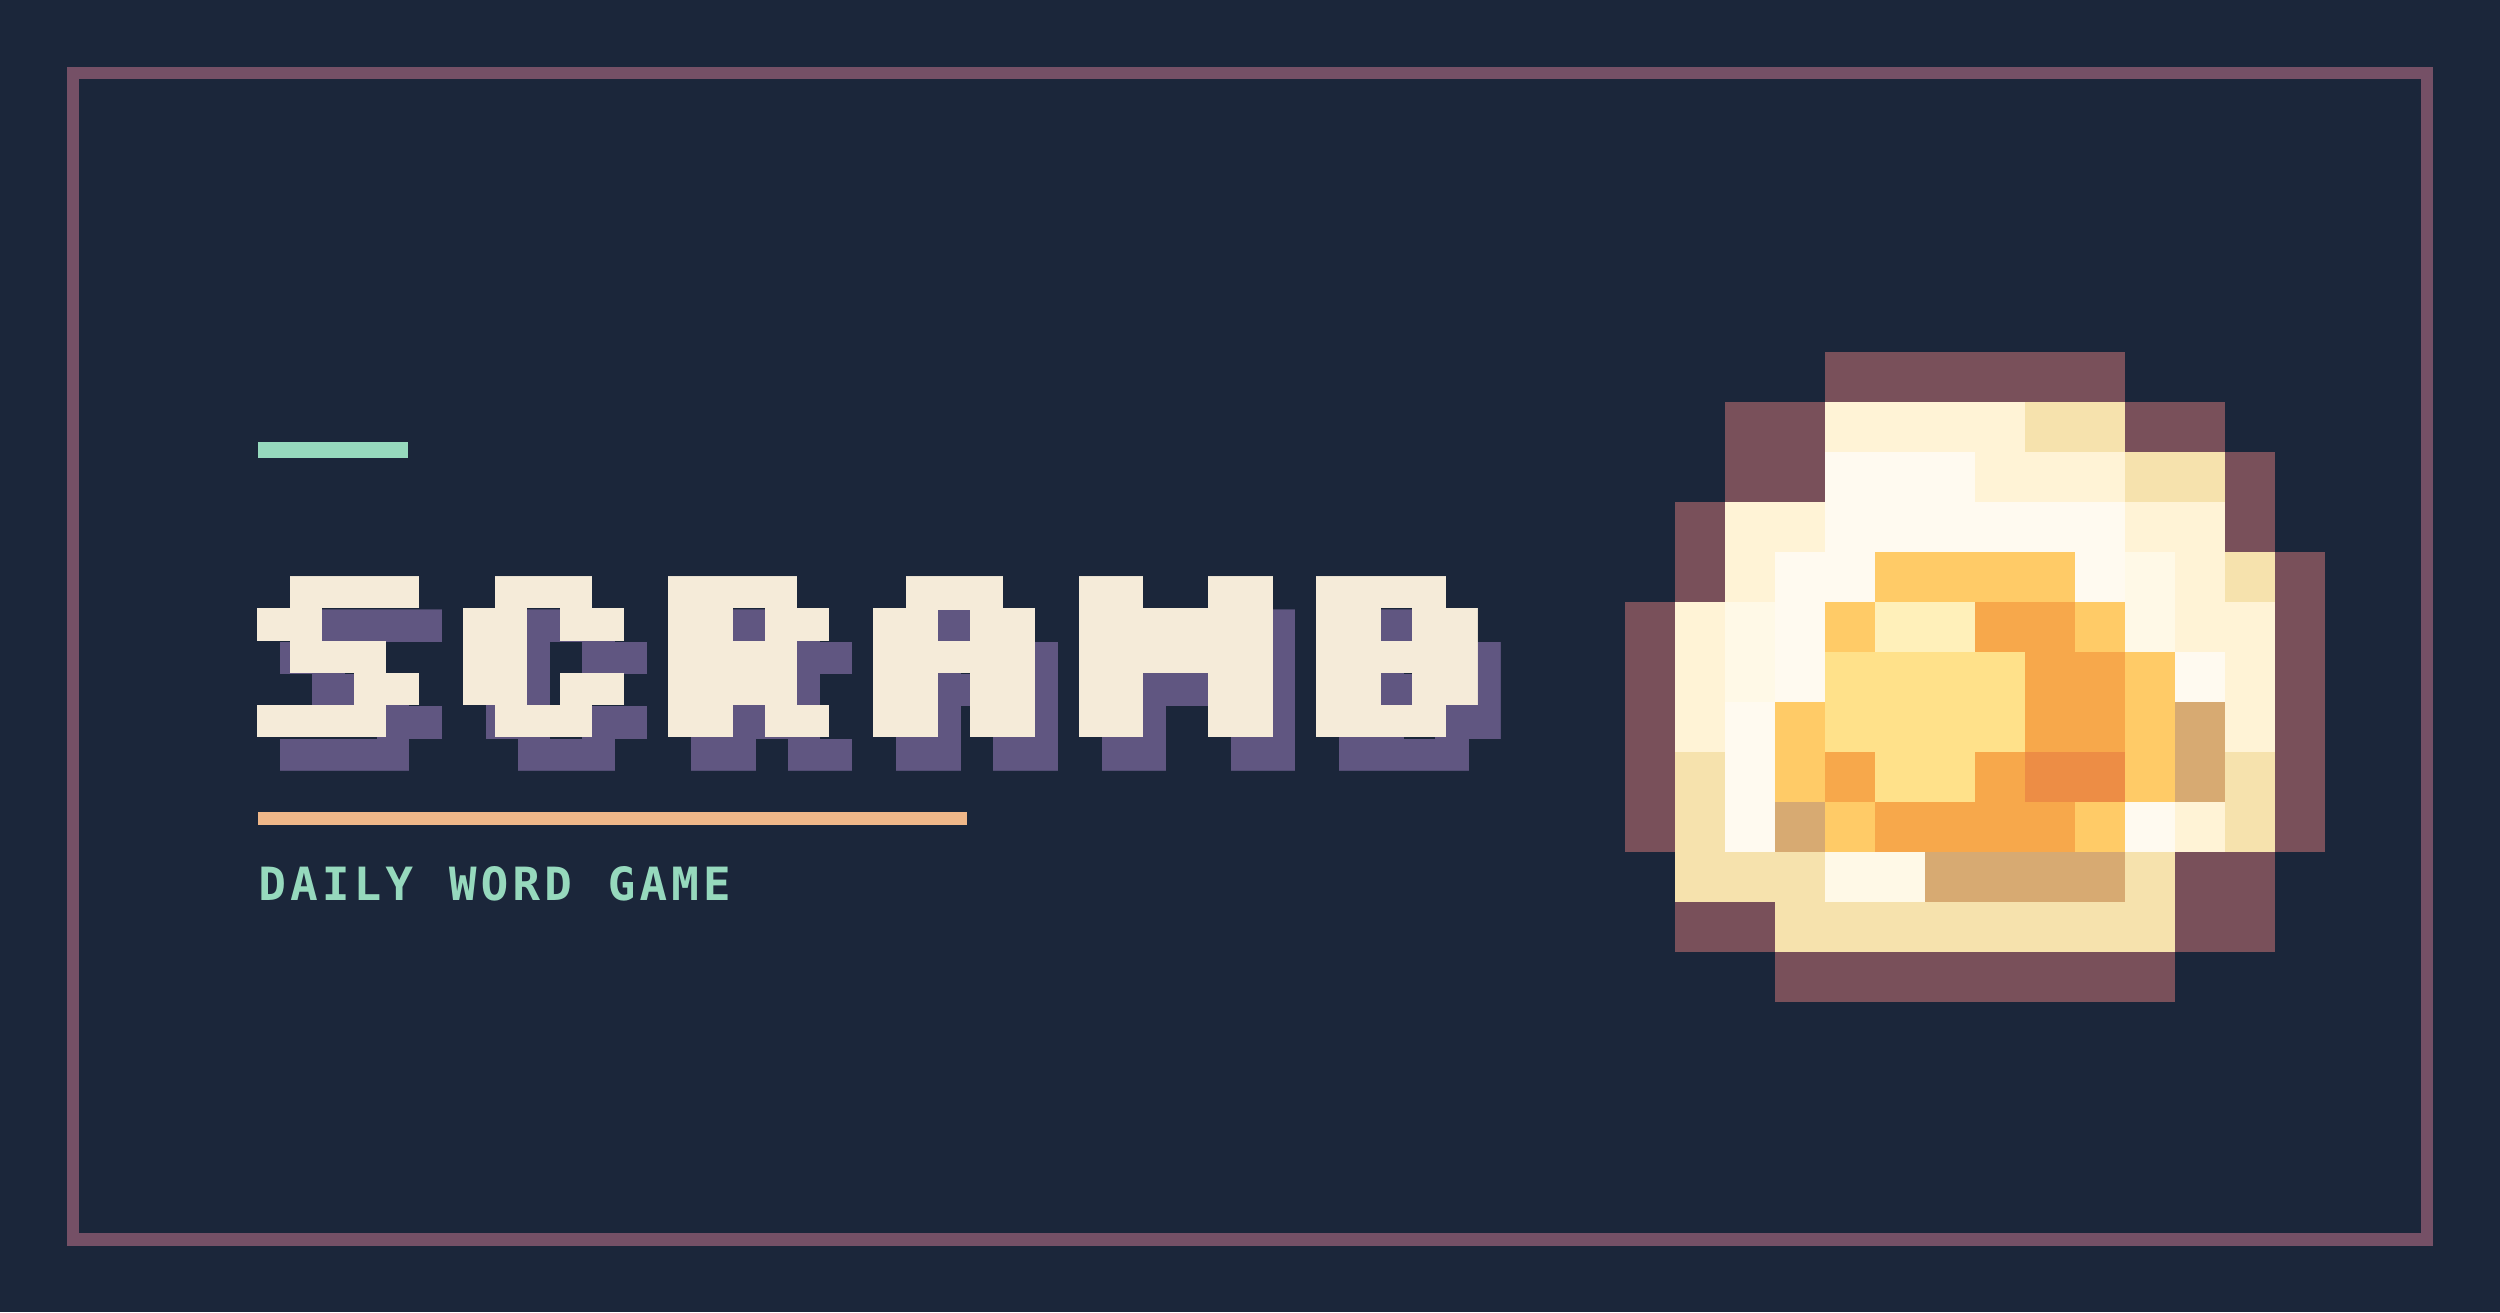
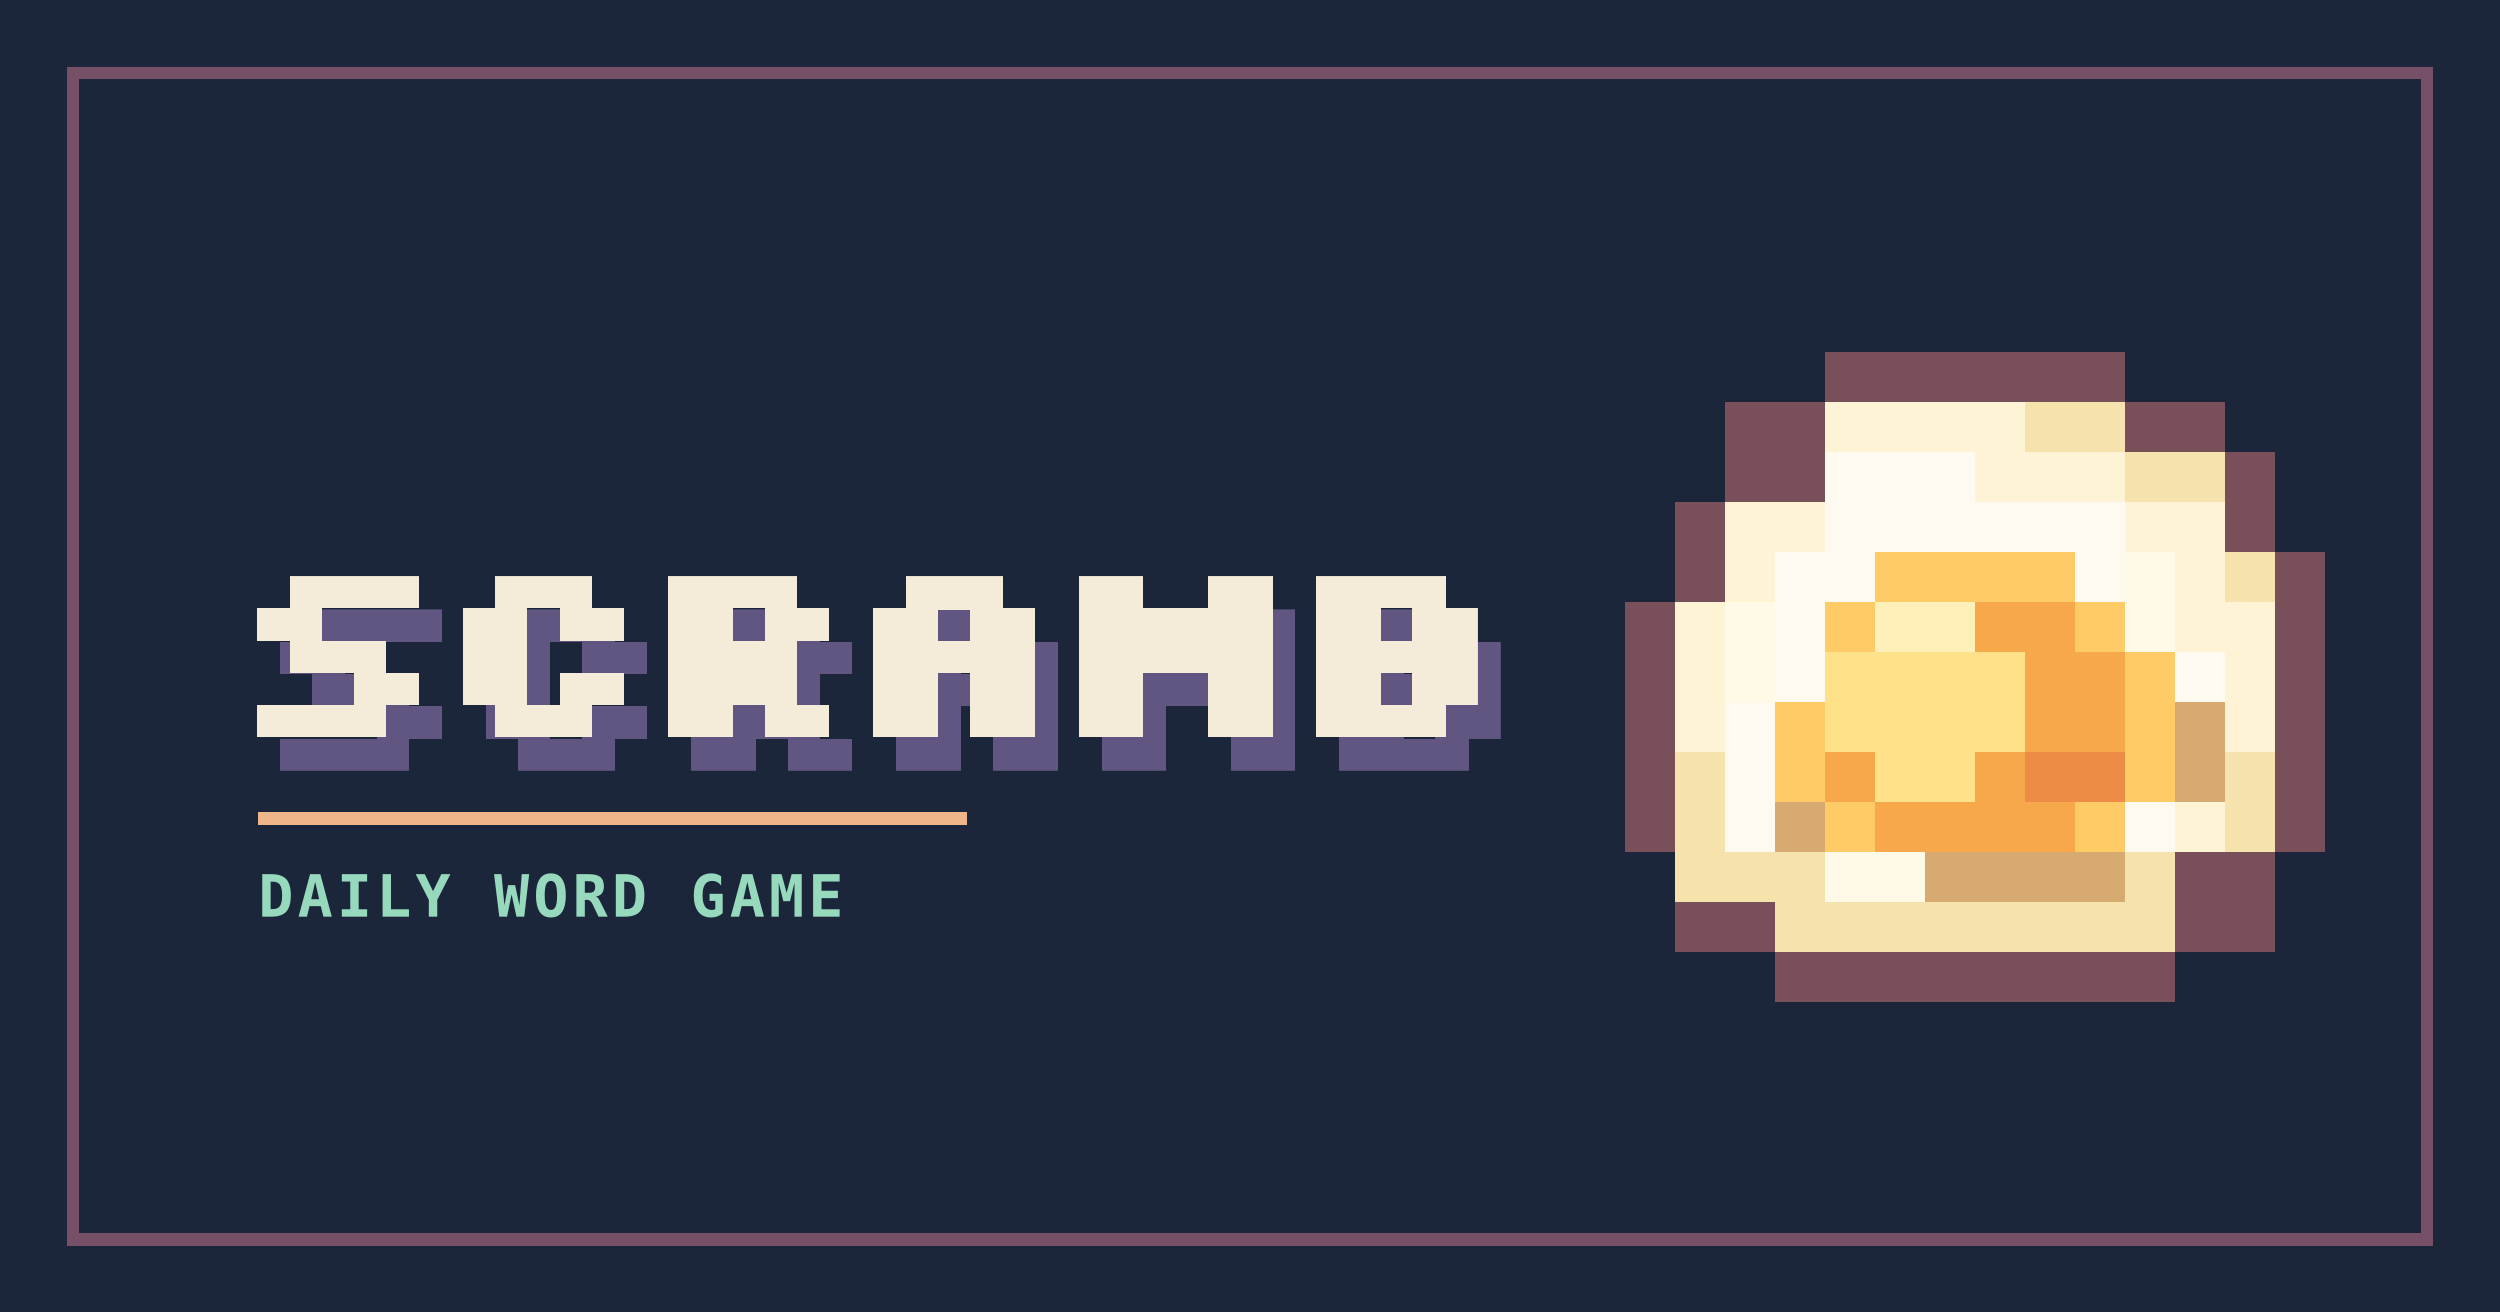
<svg xmlns="http://www.w3.org/2000/svg" width="1200" height="630" viewBox="0 0 1200 630" shape-rendering="crispEdges">
  <defs>
    <symbol id="wordmark" viewBox="0 0 4850 625">
      <g transform="translate(0 625) scale(1 -1)">
        <path d="M125 0V125H500V250H250V375H125V500H250V625H750V500H375V375H625V250H750V125H625V0Z" />
        <path transform="translate(795)" d="M250 0V125H125V500H250V625H625V500H750V375H500V500H375V125H500V250H750V125H625V0Z" />
        <path transform="translate(1590)" d="M125 0V625H625V500H750V375H625V125H750V0H500V125H375V0ZM375 375H500V500H375Z" />
        <path transform="translate(2385)" d="M125 0V500H250V625H625V500H750V0H500V250H375V0ZM375 375H500V495H375Z" />
        <path transform="translate(3180)" d="M125 0V625H375V500H625V625H875V0H625V250H375V0Z" />
        <path transform="translate(4100)" d="M125 0V625H625V500H750V125H625V0ZM375 375H495V500H375ZM375 125H495V250H375Z" />
      </g>
    </symbol>
    <g id="egg">
      <path fill="#79505a" d="M20 4h24v4h8v4h4v8h4v24h-4v8h-8v4H16v-4H8v-8H4V24h4v-8h4v-8h8z" />
      <path fill="#f6e2ad" d="M20 8h24v4h8v8h4v24h-8v8H16v-4H8V24h4v-8h8z" />
      <path fill="#fff3d6" d="M20 8h16v4h8v4h8v8h4v12h-4v8h-8v4H20v-4h-8v-8H8V24h4v-8h8z" />
      <path fill="#fffaf0" d="M20 12h12v4h12v4h4v8h4v8h-4v8h-8v4H20v-4h-8V28h4V20h4z" />
      <path fill="#d7aa72" d="M24 20h16v4h8v8h4v8h-8v8H20v-4h-4V32h4v-8h4z" />
      <path fill="#ffcb67" d="M24 20h16v4h4v4h4v12h-4v4H20v-4h-4v-8h4v-8h4z" />
      <path fill="#f7a84b" d="M24 24h16v4h4v12h-4v4H24v-4h-4V28h4z" />
      <path fill="#ffe18a" d="M24 24h8v4h4v8h-4v4h-8v-4h-4v-8h4z" />
      <path fill="#fff0ba" d="M24 24h8v4h-8z" />
      <path fill="#ed8d45" d="M36 36h8v4h-8z" />
      <path fill="#fff9e7" d="M12 24h4v8h-4zm32-4h4v8h-4zM20 44h8v4h-8z" />
    </g>
  </defs>
  <path fill="#1b263a" d="M0 0h1200v630H0z" />
  <path fill="#755066" d="M32 32h1136v6H32zm0 560h1136v6H32zM32 32h6v566h-6zm1130 0h6v566h-6z" />
-   <path fill="#96d9bd" d="M124 212h72v8h-72z" />
  <use href="#wordmark" x="119" y="292.5" width="601.4" height="77.5" fill="#605681" />
  <use href="#wordmark" x="108" y="276.5" width="601.4" height="77.5" fill="#f5ebd9" />
  <path fill="#efb789" d="M124 390h340v6H124z" />
-   <text x="124" y="432" fill="#96d9bd" font-family="Menlo, monospace" font-size="22" font-weight="bold" letter-spacing="2">DAILY WORD GAME</text>
+   <text x="124" y="440" fill="#96d9bd" font-family="Menlo, monospace" font-size="28" font-weight="bold" letter-spacing="2">DAILY WORD GAME</text>
  <use href="#egg" transform="translate(756 145) scale(6)" />
</svg>
